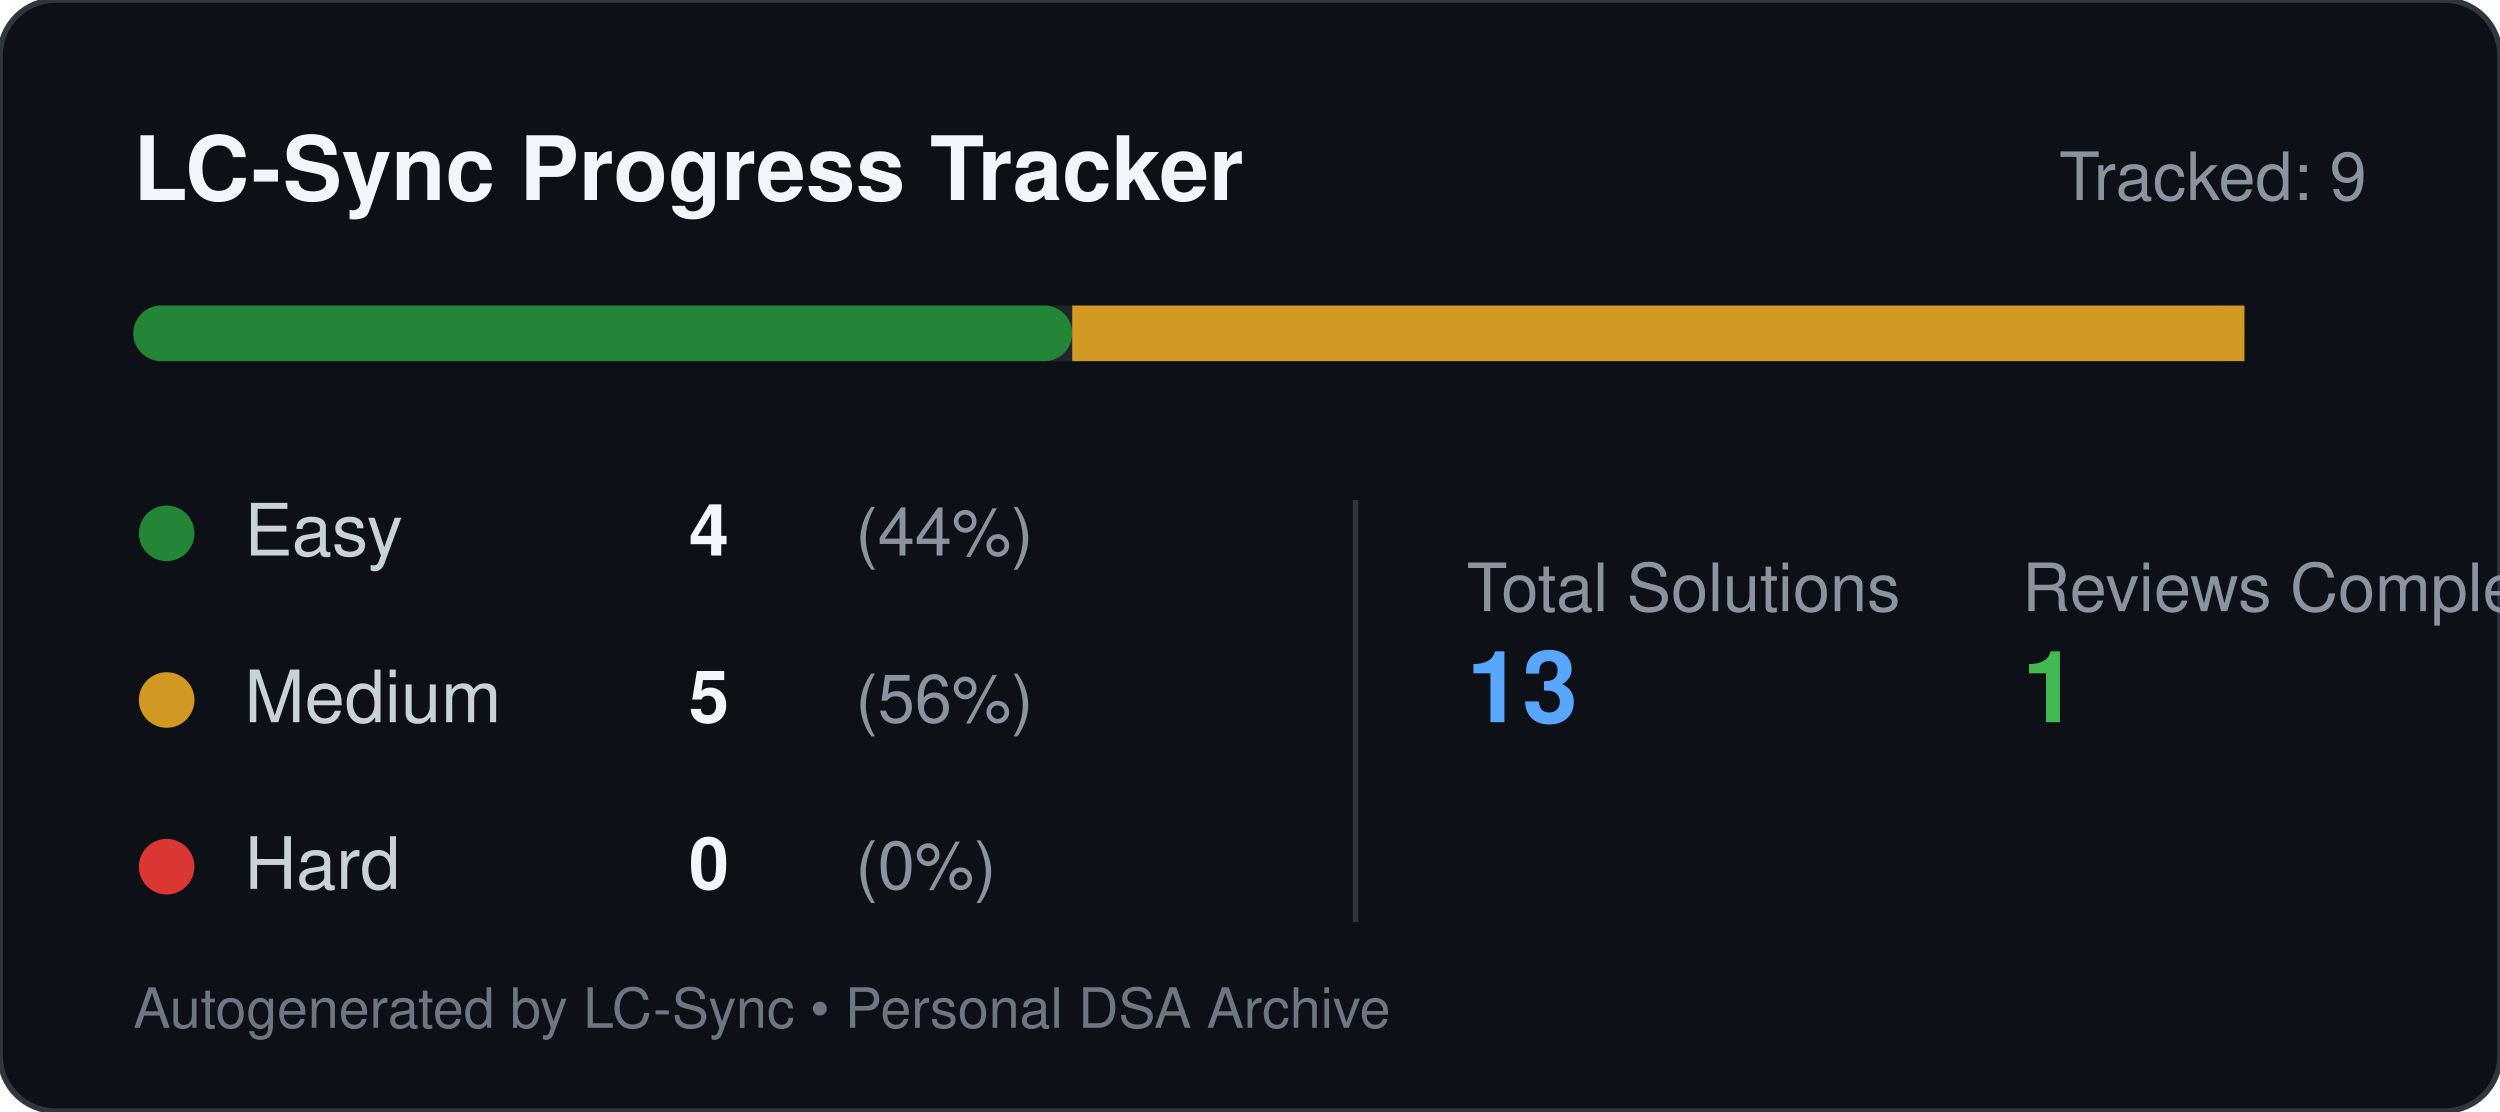
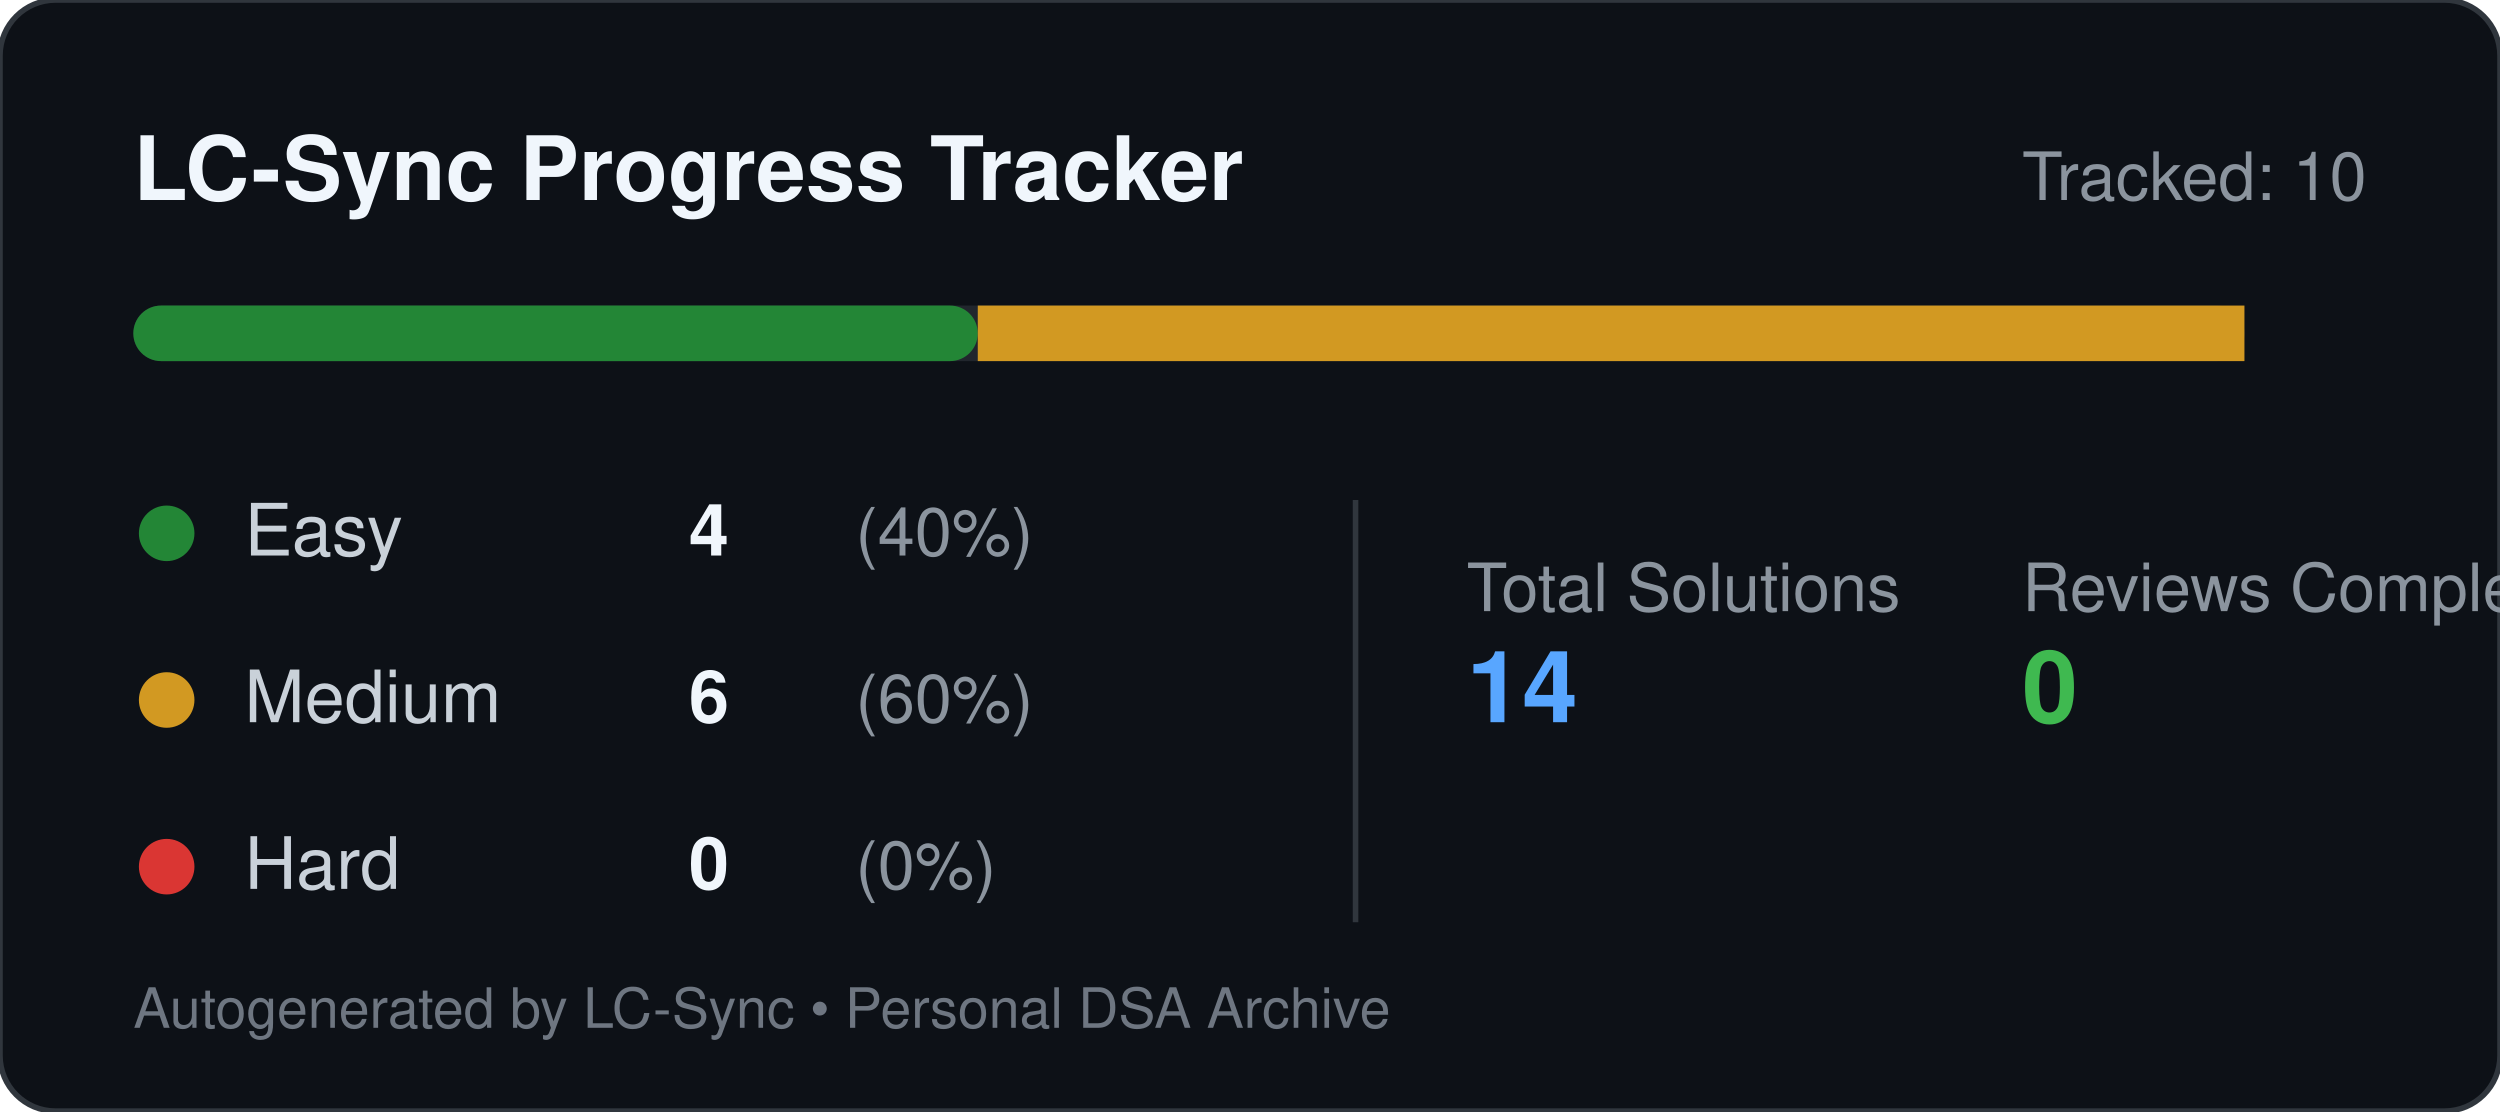
<svg xmlns="http://www.w3.org/2000/svg" width="450" height="200" viewBox="0 0 450 200" fill="none">
  <rect width="450" height="200" rx="10" fill="#0d1117" stroke="#30363d" stroke-width="1" />
  <text x="24" y="36" fill="#f0f6fc" font-family="-apple-system, BlinkMacSystemFont, 'Segoe UI', Helvetica, Arial, sans-serif" font-size="16" font-weight="600">LC-Sync Progress Tracker</text>
-   <text x="426" y="36" text-anchor="end" fill="#8b949e" font-family="-apple-system, BlinkMacSystemFont, 'Segoe UI', Helvetica, Arial, sans-serif" font-size="12">Tracked: 9</text>
+   <text x="426" y="36" text-anchor="end" fill="#8b949e" font-family="-apple-system, BlinkMacSystemFont, 'Segoe UI', Helvetica, Arial, sans-serif" font-size="12">Tracked: 10</text>
  <g transform="translate(24, 55)">
    <rect width="380" height="10" rx="5" fill="#21262d" />
-     <rect x="0" y="0" width="169" height="10" rx="5" fill="#238636" />
-     <rect x="169" y="0" width="211" height="10" fill="#d29922" />
+     <rect x="0" y="0" width="152" height="10" rx="5" fill="#238636" />
+     <rect x="152" y="0" width="228" height="10" fill="#d29922" />
    <rect x="380" y="0" width="0" height="10" rx="5" fill="#da3633" />
  </g>
  <g transform="translate(24, 90)" font-family="-apple-system, BlinkMacSystemFont, 'Segoe UI', Helvetica, Arial, sans-serif">
    <circle cx="6" cy="6" r="5" fill="#238636" />
    <text x="20" y="10" fill="#c9d1d9" font-size="13">Easy</text>
    <text x="100" y="10" fill="#f0f6fc" font-size="13" font-weight="600">4</text>
-     <text x="130" y="10" fill="#8b949e" font-size="12">(44%)</text>
+     <text x="130" y="10" fill="#8b949e" font-size="12">(40%)</text>
    <circle cx="6" cy="36" r="5" fill="#d29922" />
    <text x="20" y="40" fill="#c9d1d9" font-size="13">Medium</text>
-     <text x="100" y="40" fill="#f0f6fc" font-size="13" font-weight="600">5</text>
-     <text x="130" y="40" fill="#8b949e" font-size="12">(56%)</text>
+     <text x="100" y="40" fill="#f0f6fc" font-size="13" font-weight="600">6</text>
+     <text x="130" y="40" fill="#8b949e" font-size="12">(60%)</text>
    <circle cx="6" cy="66" r="5" fill="#da3633" />
    <text x="20" y="70" fill="#c9d1d9" font-size="13">Hard</text>
    <text x="100" y="70" fill="#f0f6fc" font-size="13" font-weight="600">0</text>
    <text x="130" y="70" fill="#8b949e" font-size="12">(0%)</text>
    <line x1="220" y1="0" x2="220" y2="76" stroke="#30363d" stroke-width="1" />
    <text x="240" y="20" fill="#8b949e" font-size="12">Total Solutions</text>
-     <text x="240" y="40" fill="#58a6ff" font-size="18" font-weight="600">13</text>
+     <text x="240" y="40" fill="#58a6ff" font-size="18" font-weight="600">14</text>
    <text x="340" y="20" fill="#8b949e" font-size="12">Reviews Completed</text>
-     <text x="340" y="40" fill="#3fb950" font-size="18" font-weight="600">1</text>
+     <text x="340" y="40" fill="#3fb950" font-size="18" font-weight="600">0</text>
  </g>
  <text x="24" y="185" fill="#6e7681" font-family="-apple-system, BlinkMacSystemFont, 'Segoe UI', Helvetica, Arial, sans-serif" font-size="10">Autogenerated by LC-Sync • Personal DSA Archive</text>
</svg>
